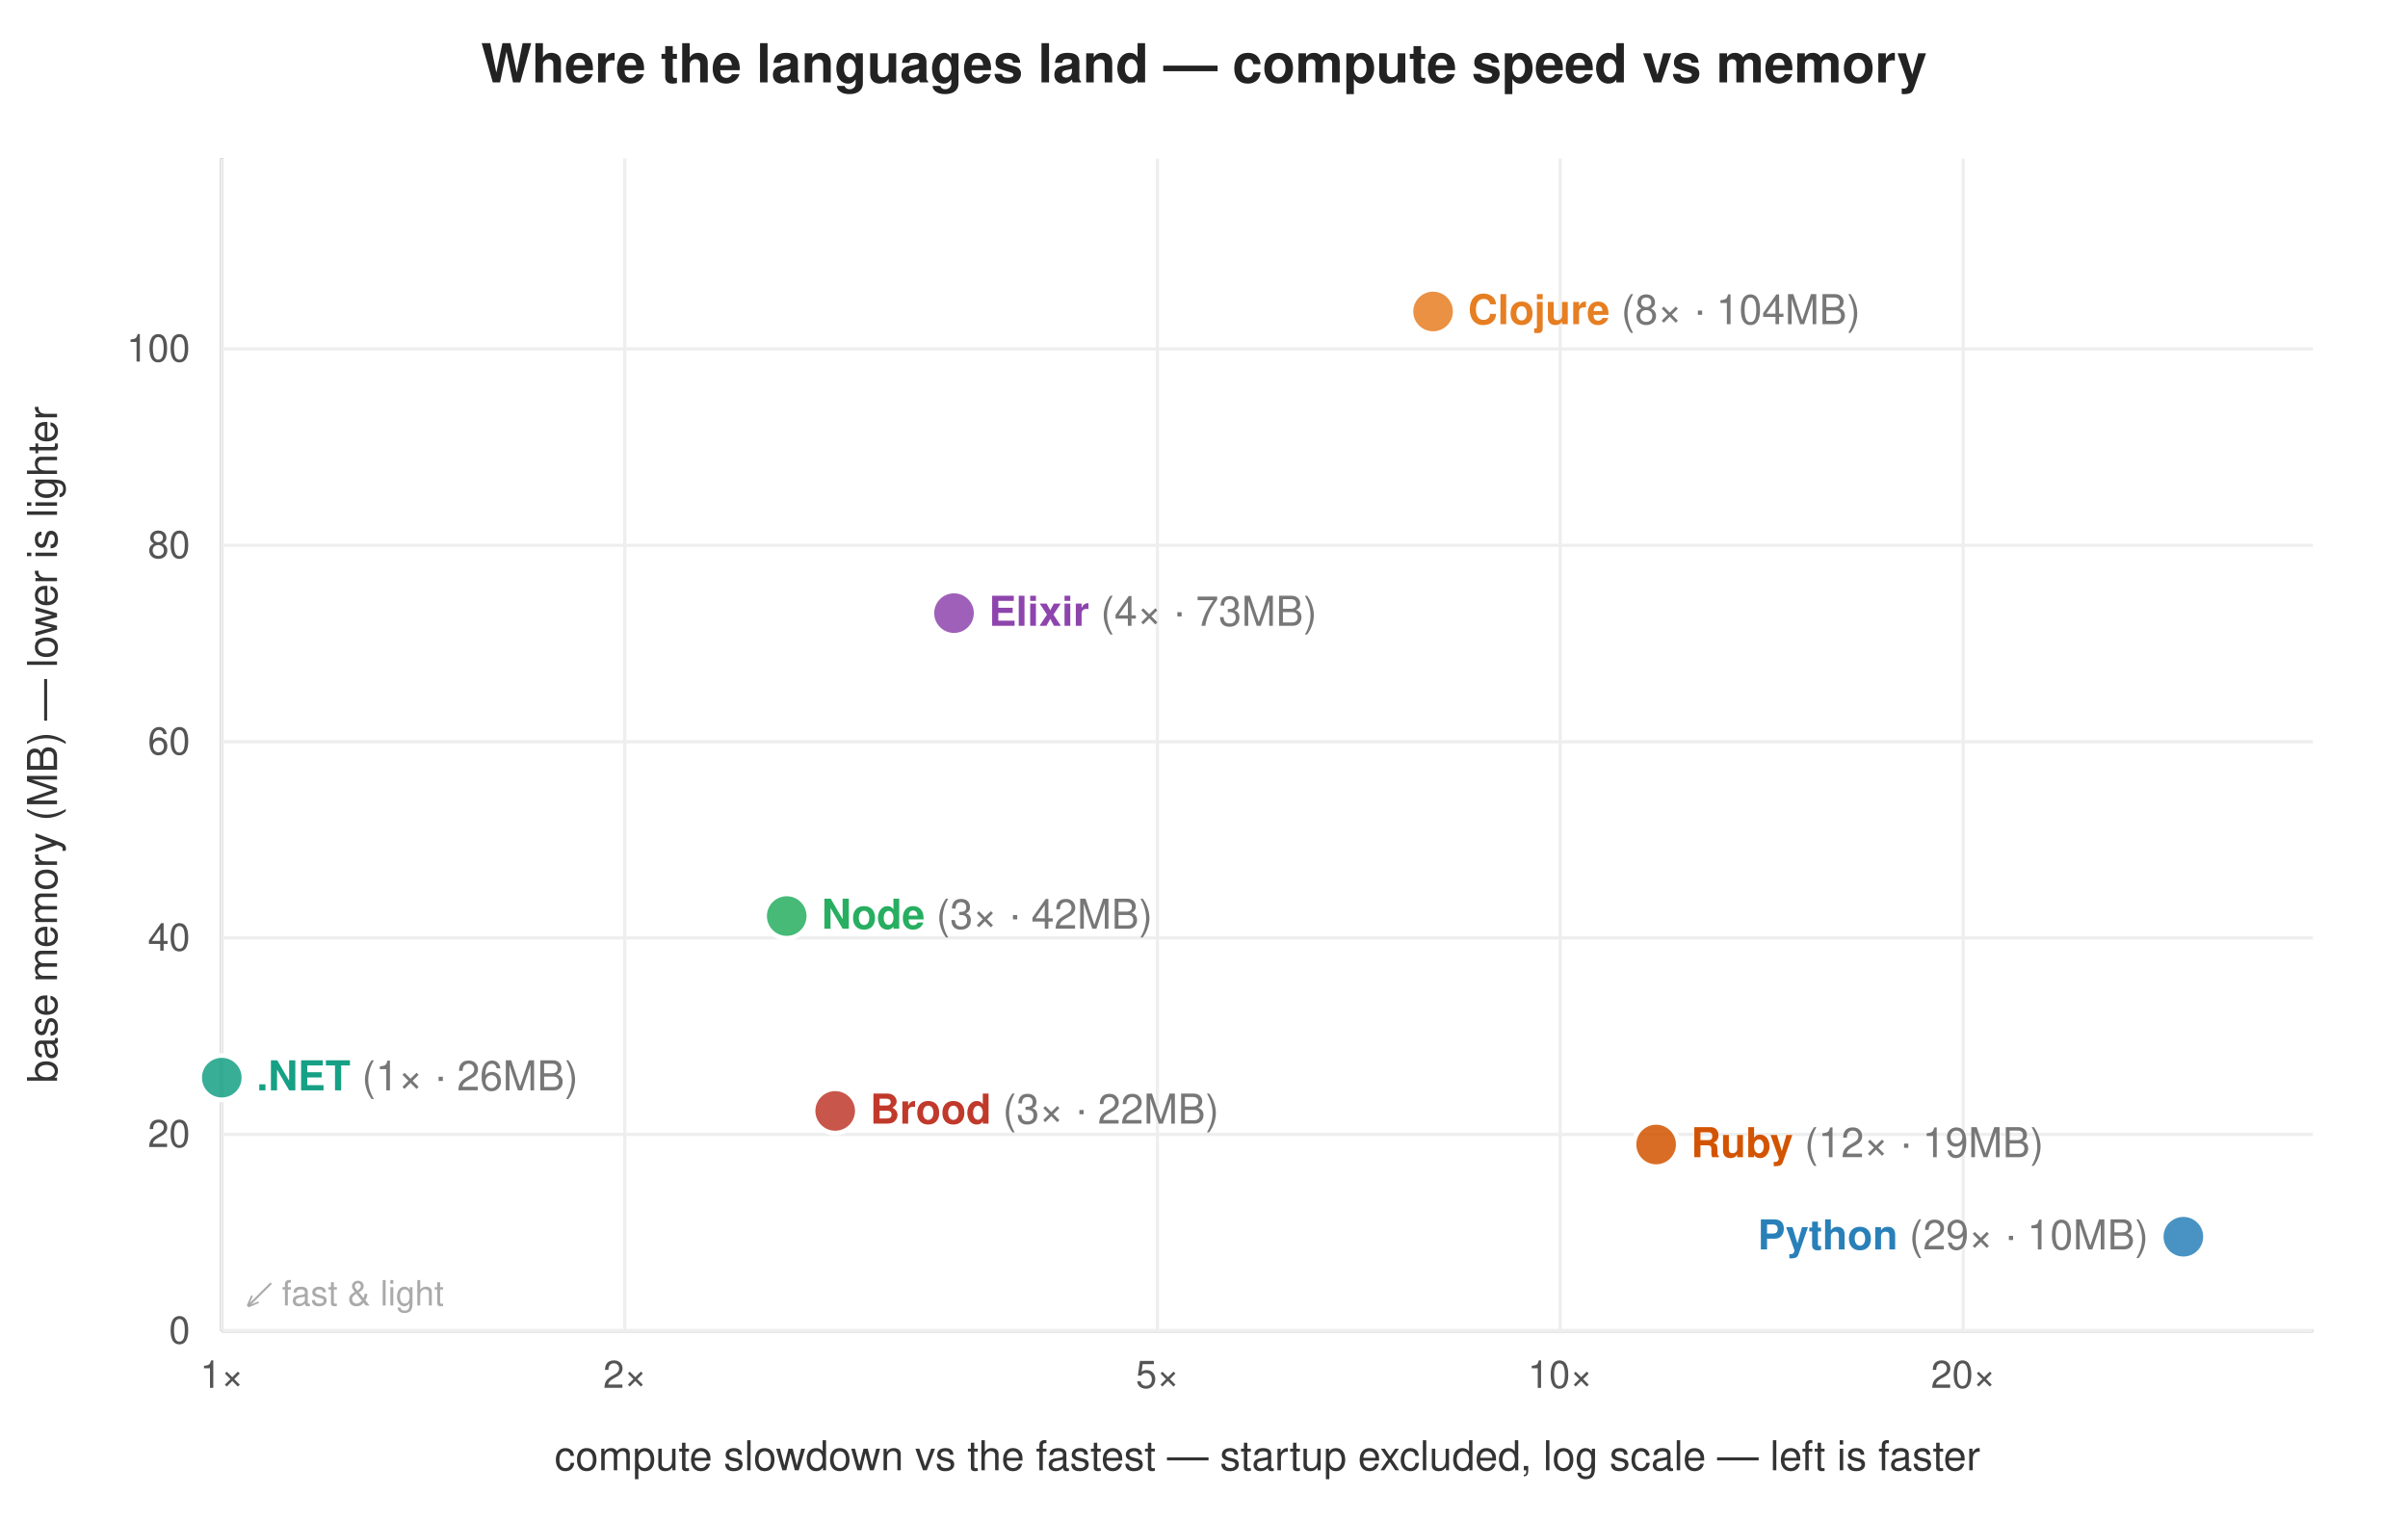
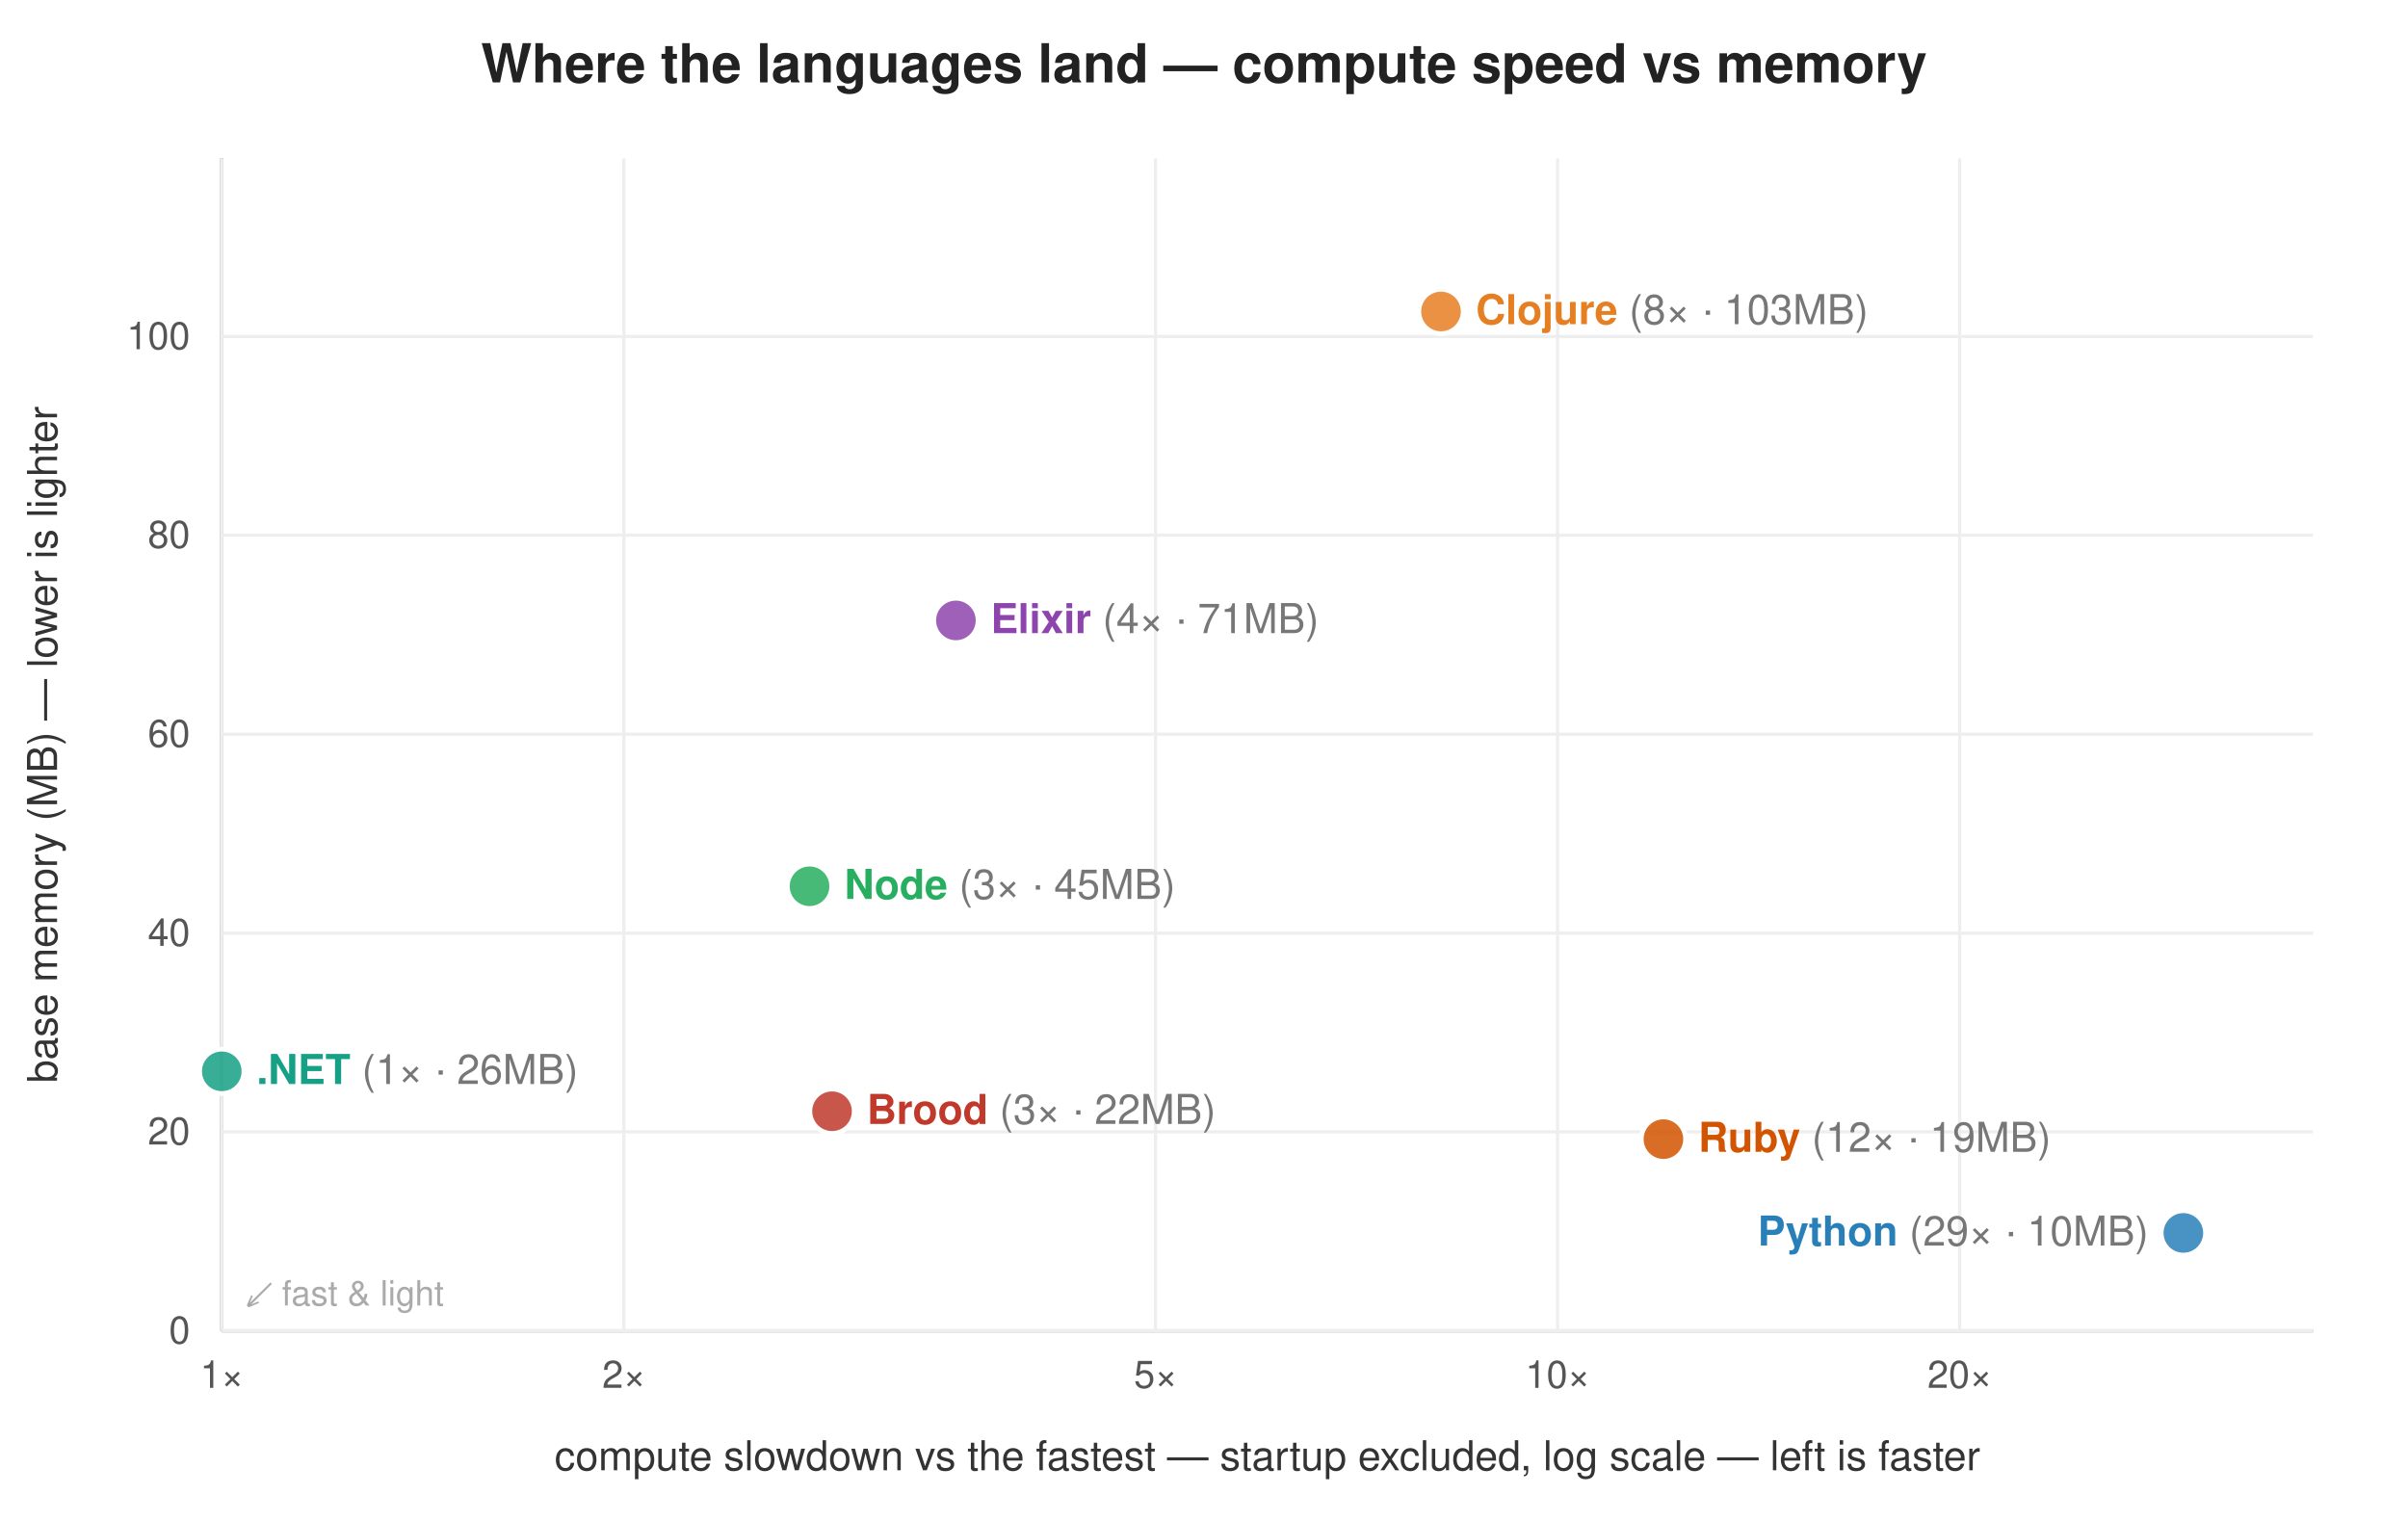
<svg xmlns="http://www.w3.org/2000/svg" width="760" height="480" viewBox="0 0 760 480" font-family="system-ui,Segoe UI,Helvetica,Arial,sans-serif">
  <rect width="760" height="480" fill="#ffffff" />
  <text x="380.0" y="26" text-anchor="middle" font-size="17" font-weight="700" fill="#222">Where the languages land — compute speed vs memory</text>
  <line x1="70" y1="420" x2="730" y2="420" stroke="#888" stroke-width="1" />
  <line x1="70" y1="50" x2="70" y2="420" stroke="#888" stroke-width="1" />
  <line x1="70.0" y1="50" x2="70.0" y2="420" stroke="#eee" stroke-width="1" />
  <text x="70.0" y="438" text-anchor="middle" font-size="12" fill="#555">1×</text>
-   <line x1="197.2" y1="50" x2="197.2" y2="420" stroke="#eee" stroke-width="1" />
-   <text x="197.2" y="438" text-anchor="middle" font-size="12" fill="#555">2×</text>
-   <line x1="365.3" y1="50" x2="365.3" y2="420" stroke="#eee" stroke-width="1" />
-   <text x="365.3" y="438" text-anchor="middle" font-size="12" fill="#555">5×</text>
-   <line x1="492.4" y1="50" x2="492.4" y2="420" stroke="#eee" stroke-width="1" />
-   <text x="492.4" y="438" text-anchor="middle" font-size="12" fill="#555">10×</text>
-   <line x1="619.6" y1="50" x2="619.6" y2="420" stroke="#eee" stroke-width="1" />
-   <text x="619.6" y="438" text-anchor="middle" font-size="12" fill="#555">20×</text>
+   <line x1="196.9" y1="50" x2="196.9" y2="420" stroke="#eee" stroke-width="1" />
+   <text x="196.9" y="438" text-anchor="middle" font-size="12" fill="#555">2×</text>
+   <line x1="364.7" y1="50" x2="364.7" y2="420" stroke="#eee" stroke-width="1" />
+   <text x="364.7" y="438" text-anchor="middle" font-size="12" fill="#555">5×</text>
+   <line x1="491.6" y1="50" x2="491.6" y2="420" stroke="#eee" stroke-width="1" />
+   <text x="491.6" y="438" text-anchor="middle" font-size="12" fill="#555">10×</text>
+   <line x1="618.5" y1="50" x2="618.5" y2="420" stroke="#eee" stroke-width="1" />
+   <text x="618.5" y="438" text-anchor="middle" font-size="12" fill="#555">20×</text>
  <line x1="70" y1="420.0" x2="730" y2="420.0" stroke="#eee" stroke-width="1" />
  <text x="60" y="424.0" text-anchor="end" font-size="12" fill="#555">0</text>
-   <line x1="70" y1="358.0" x2="730" y2="358.0" stroke="#eee" stroke-width="1" />
-   <text x="60" y="362.0" text-anchor="end" font-size="12" fill="#555">20</text>
-   <line x1="70" y1="296.0" x2="730" y2="296.0" stroke="#eee" stroke-width="1" />
-   <text x="60" y="300.0" text-anchor="end" font-size="12" fill="#555">40</text>
-   <line x1="70" y1="234.1" x2="730" y2="234.1" stroke="#eee" stroke-width="1" />
-   <text x="60" y="238.1" text-anchor="end" font-size="12" fill="#555">60</text>
-   <line x1="70" y1="172.1" x2="730" y2="172.1" stroke="#eee" stroke-width="1" />
-   <text x="60" y="176.1" text-anchor="end" font-size="12" fill="#555">80</text>
-   <line x1="70" y1="110.1" x2="730" y2="110.1" stroke="#eee" stroke-width="1" />
-   <text x="60" y="114.1" text-anchor="end" font-size="12" fill="#555">100</text>
+   <line x1="70" y1="357.2" x2="730" y2="357.2" stroke="#eee" stroke-width="1" />
+   <text x="60" y="361.2" text-anchor="end" font-size="12" fill="#555">20</text>
+   <line x1="70" y1="294.5" x2="730" y2="294.5" stroke="#eee" stroke-width="1" />
+   <text x="60" y="298.5" text-anchor="end" font-size="12" fill="#555">40</text>
+   <line x1="70" y1="231.7" x2="730" y2="231.7" stroke="#eee" stroke-width="1" />
+   <text x="60" y="235.7" text-anchor="end" font-size="12" fill="#555">60</text>
+   <line x1="70" y1="168.9" x2="730" y2="168.9" stroke="#eee" stroke-width="1" />
+   <text x="60" y="172.9" text-anchor="end" font-size="12" fill="#555">80</text>
+   <line x1="70" y1="106.2" x2="730" y2="106.2" stroke="#eee" stroke-width="1" />
+   <text x="60" y="110.2" text-anchor="end" font-size="12" fill="#555">100</text>
  <text x="400.0" y="464" text-anchor="middle" font-size="13" fill="#333">compute slowdown vs the fastest — startup excluded, log scale — left is faster</text>
  <text x="18" y="235.0" text-anchor="middle" font-size="13" fill="#333" transform="rotate(-90 18 235.0)">base memory (MB) — lower is lighter</text>
  <text x="78" y="412" font-size="11" fill="#aaa">↙ fast &amp; light</text>
-   <circle cx="689.1" cy="390.3" r="7" fill="#2980b9" fill-opacity="0.85" stroke="#fff" stroke-width="1.5" />
-   <text x="678.1" y="394.3" text-anchor="end" font-size="13" font-weight="600" fill="#2980b9">Python <tspan font-weight="400" fill="#777">(29× · 10MB)</tspan>
+   <circle cx="689.1" cy="389.1" r="7" fill="#2980b9" fill-opacity="0.85" stroke="#fff" stroke-width="1.5" />
+   <text x="678.1" y="393.1" text-anchor="end" font-size="13" font-weight="600" fill="#2980b9">Python <tspan font-weight="400" fill="#777">(29× · 10MB)</tspan>
  </text>
-   <circle cx="522.7" cy="361.2" r="7" fill="#d35400" fill-opacity="0.85" stroke="#fff" stroke-width="1.5" />
-   <text x="533.7" y="365.2" text-anchor="start" font-size="13" font-weight="600" fill="#d35400">Ruby <tspan font-weight="400" fill="#777">(12× · 19MB)</tspan>
+   <circle cx="525.0" cy="359.5" r="7" fill="#d35400" fill-opacity="0.85" stroke="#fff" stroke-width="1.5" />
+   <text x="536.0" y="363.5" text-anchor="start" font-size="13" font-weight="600" fill="#d35400">Ruby <tspan font-weight="400" fill="#777">(12× · 19MB)</tspan>
  </text>
-   <circle cx="263.6" cy="350.6" r="7" fill="#c0392b" fill-opacity="0.85" stroke="#fff" stroke-width="1.5" />
-   <text x="274.6" y="354.6" text-anchor="start" font-size="13" font-weight="600" fill="#c0392b">Brood <tspan font-weight="400" fill="#777">(3× · 22MB)</tspan>
+   <circle cx="262.6" cy="350.7" r="7" fill="#c0392b" fill-opacity="0.85" stroke="#fff" stroke-width="1.5" />
+   <text x="273.6" y="354.7" text-anchor="start" font-size="13" font-weight="600" fill="#c0392b">Brood <tspan font-weight="400" fill="#777">(3× · 22MB)</tspan>
  </text>
-   <circle cx="70.0" cy="340.1" r="7" fill="#16a085" fill-opacity="0.85" stroke="#fff" stroke-width="1.5" />
-   <text x="81.0" y="344.1" text-anchor="start" font-size="13" font-weight="600" fill="#16a085">.NET <tspan font-weight="400" fill="#777">(1× · 26MB)</tspan>
+   <circle cx="70.0" cy="338.1" r="7" fill="#16a085" fill-opacity="0.85" stroke="#fff" stroke-width="1.5" />
+   <text x="81.0" y="342.1" text-anchor="start" font-size="13" font-weight="600" fill="#16a085">.NET <tspan font-weight="400" fill="#777">(1× · 26MB)</tspan>
  </text>
-   <circle cx="248.3" cy="289.1" r="7" fill="#27ae60" fill-opacity="0.85" stroke="#fff" stroke-width="1.5" />
-   <text x="259.3" y="293.1" text-anchor="start" font-size="13" font-weight="600" fill="#27ae60">Node <tspan font-weight="400" fill="#777">(3× · 42MB)</tspan>
+   <circle cx="255.5" cy="279.7" r="7" fill="#27ae60" fill-opacity="0.85" stroke="#fff" stroke-width="1.5" />
+   <text x="266.5" y="283.7" text-anchor="start" font-size="13" font-weight="600" fill="#27ae60">Node <tspan font-weight="400" fill="#777">(3× · 45MB)</tspan>
  </text>
-   <circle cx="301.1" cy="193.5" r="7" fill="#8e44ad" fill-opacity="0.85" stroke="#fff" stroke-width="1.5" />
-   <text x="312.1" y="197.5" text-anchor="start" font-size="13" font-weight="600" fill="#8e44ad">Elixir <tspan font-weight="400" fill="#777">(4× · 73MB)</tspan>
+   <circle cx="301.7" cy="195.8" r="7" fill="#8e44ad" fill-opacity="0.85" stroke="#fff" stroke-width="1.5" />
+   <text x="312.7" y="199.8" text-anchor="start" font-size="13" font-weight="600" fill="#8e44ad">Elixir <tspan font-weight="400" fill="#777">(4× · 71MB)</tspan>
  </text>
-   <circle cx="452.3" cy="98.3" r="7" fill="#e67e22" fill-opacity="0.85" stroke="#fff" stroke-width="1.5" />
-   <text x="463.3" y="102.3" text-anchor="start" font-size="13" font-weight="600" fill="#e67e22">Clojure <tspan font-weight="400" fill="#777">(8× · 104MB)</tspan>
+   <circle cx="454.8" cy="98.3" r="7" fill="#e67e22" fill-opacity="0.85" stroke="#fff" stroke-width="1.5" />
+   <text x="465.8" y="102.3" text-anchor="start" font-size="13" font-weight="600" fill="#e67e22">Clojure <tspan font-weight="400" fill="#777">(8× · 103MB)</tspan>
  </text>
</svg>
